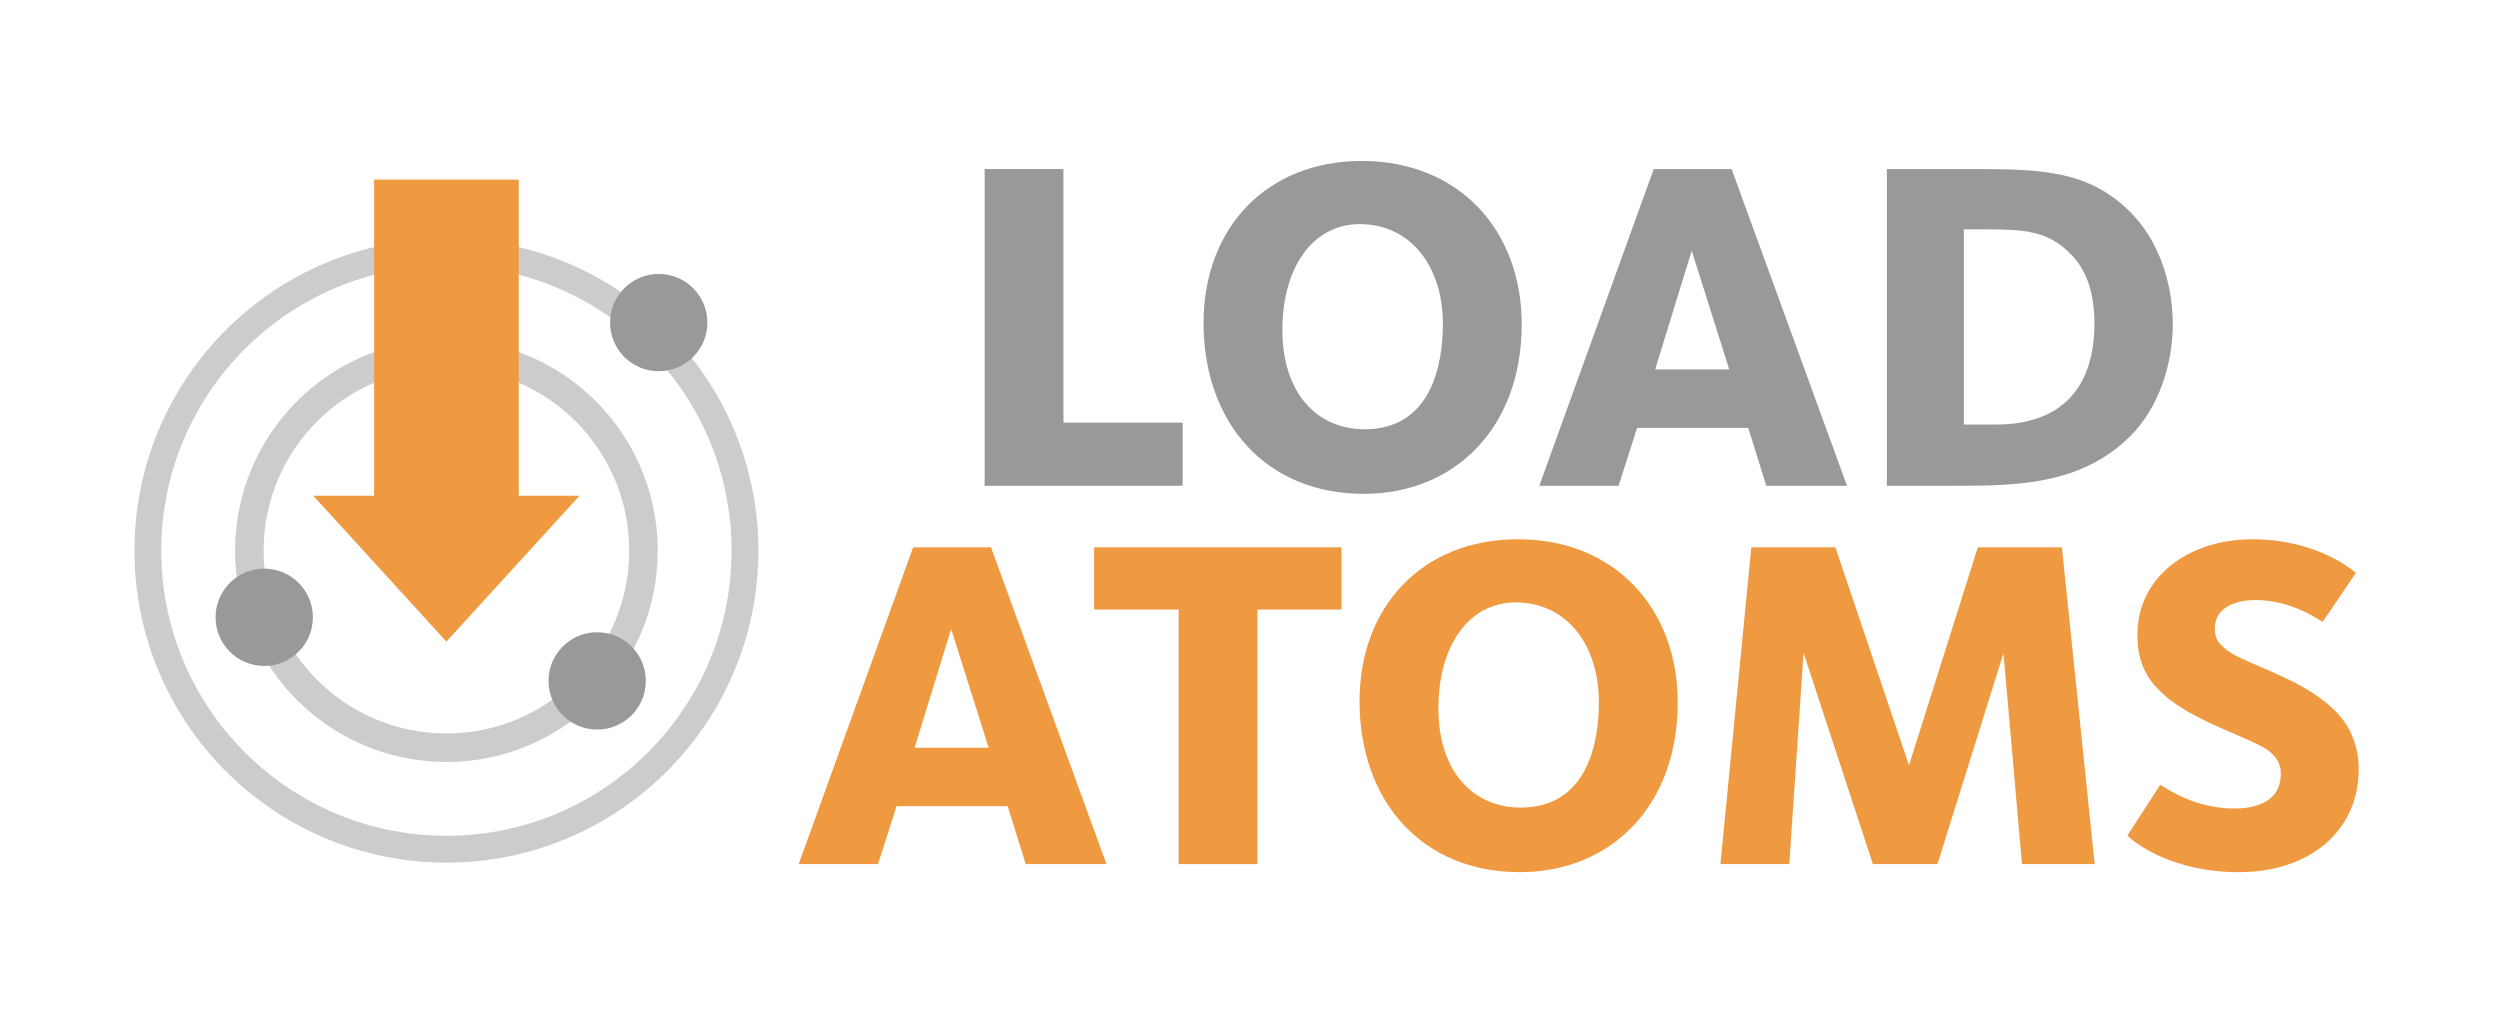
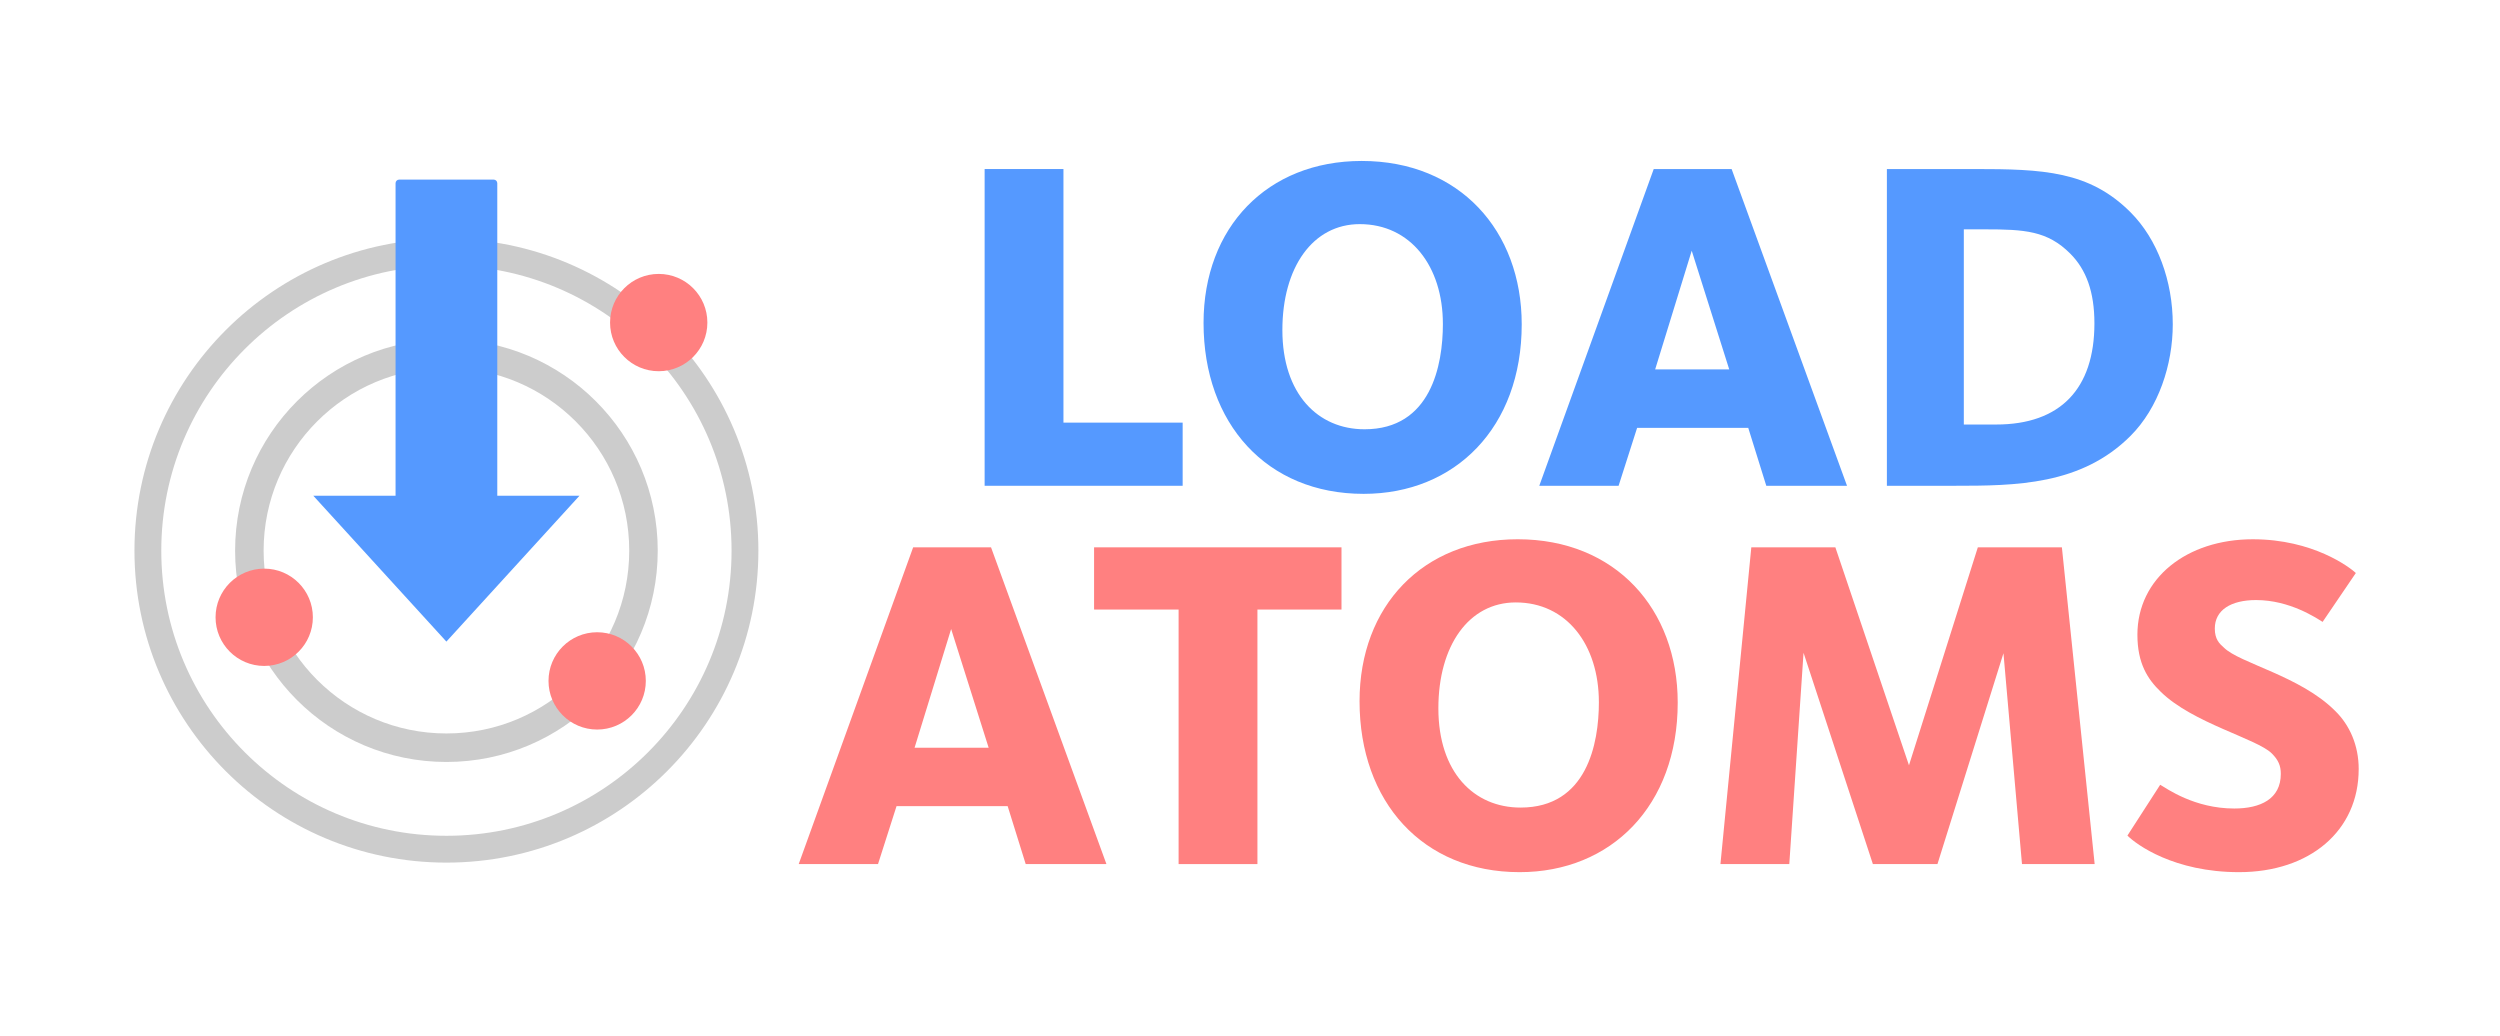
<svg xmlns="http://www.w3.org/2000/svg" xmlns:xlink="http://www.w3.org/1999/xlink" width="52.001mm" height="21.539mm" viewBox="0 0 52.001 21.539" version="1.1" id="svg632">
  <defs id="defs629">
    <rect x="108.128" y="74.338" width="189.224" height="65.327" id="rect1427" />
    <rect x="108.128" y="74.338" width="189.224" height="65.327" id="rect1427-7" />
  </defs>
  <g id="layer1" transform="translate(-21.85626,-18.50426)">
    <g id="g357" transform="translate(-0.2629855,-0.1967953)">
-       <g aria-label="LOAD" transform="matrix(0.2645833,0,0,0.2645833,1.201554,0)" id="text1425" style="font-weight:800;font-size:37.333px;font-family:'Foundry Sterling';-inkscape-font-specification:'Foundry Sterling, Ultra-Bold';text-align:center;white-space:pre;shape-inside:url(#rect1427);display:inline;fill:#999999;stroke-width:0;stroke-linecap:round">
-         <path d="m 172.034,108.871 v -4.965 h -9.371 V 83.97 h -6.197 v 24.901 z" id="path304" />
-         <path d="m 198.69,96.178 c 0,-7.355 -4.891,-12.843 -12.581,-12.843 -7.429,0 -12.432,5.227 -12.432,12.731 0,7.915 4.965,13.44 12.581,13.44 7.205,0 12.432,-5.227 12.432,-13.328 z m -6.197,-0.037 c 0,3.248 -0.933,8.288 -6.16,8.288 -3.659,0 -6.459,-2.763 -6.459,-7.803 0,-4.928 2.389,-8.325 6.085,-8.325 3.995,0 6.533,3.323 6.533,7.84 z" id="path306" />
-         <path d="m 224.263,108.871 -9.072,-24.901 h -6.123 l -8.997,24.901 h 6.235 l 1.456,-4.555 h 8.736 l 1.419,4.555 z m -9.259,-9.147 h -5.824 l 2.875,-9.333 z" id="path308" />
-         <path d="m 249.873,96.178 c 0,-3.397 -1.195,-6.683 -3.323,-8.811 -3.248,-3.248 -6.869,-3.397 -12.283,-3.397 h -6.869 v 24.901 h 5.301 c 4.816,0 9.968,-0.037 13.851,-3.92 2.203,-2.203 3.323,-5.6 3.323,-8.773 z m -6.16,-0.075 c 0,5.152 -2.688,7.952 -7.728,7.952 h -2.539 V 88.711 h 1.643 c 3.136,0 4.928,0.112 6.72,1.904 1.269,1.269 1.904,3.024 1.904,5.488 z" id="path310" />
+       <g aria-label="LOAD" transform="matrix(0.2645833,0,0,0.2645833,1.201554,0)" id="text1425" style="font-weight:800;font-size:37.333px;font-family:'Foundry Sterling';-inkscape-font-specification:'Foundry Sterling, Ultra-Bold';text-align:center;white-space:pre;shape-inside:url(#rect1427);display:inline;fill:#5599ff;stroke-width:0;stroke-linecap:round">
+         <path d="m 172.034,108.871 v -4.965 h -9.371 V 83.97 h -6.197 v 24.901 z" id="path304" style="fill:#5599ff" />
+         <path d="m 198.69,96.178 c 0,-7.355 -4.891,-12.843 -12.581,-12.843 -7.429,0 -12.432,5.227 -12.432,12.731 0,7.915 4.965,13.44 12.581,13.44 7.205,0 12.432,-5.227 12.432,-13.328 z m -6.197,-0.037 c 0,3.248 -0.933,8.288 -6.16,8.288 -3.659,0 -6.459,-2.763 -6.459,-7.803 0,-4.928 2.389,-8.325 6.085,-8.325 3.995,0 6.533,3.323 6.533,7.84 z" id="path306" style="fill:#5599ff" />
+         <path d="m 224.263,108.871 -9.072,-24.901 h -6.123 l -8.997,24.901 h 6.235 l 1.456,-4.555 h 8.736 l 1.419,4.555 z m -9.259,-9.147 h -5.824 l 2.875,-9.333 z" id="path308" style="fill:#5599ff" />
+         <path d="m 249.873,96.178 c 0,-3.397 -1.195,-6.683 -3.323,-8.811 -3.248,-3.248 -6.869,-3.397 -12.283,-3.397 h -6.869 v 24.901 h 5.301 c 4.816,0 9.968,-0.037 13.851,-3.92 2.203,-2.203 3.323,-5.6 3.323,-8.773 z m -6.16,-0.075 c 0,5.152 -2.688,7.952 -7.728,7.952 h -2.539 V 88.711 h 1.643 c 3.136,0 4.928,0.112 6.72,1.904 1.269,1.269 1.904,3.024 1.904,5.488 z" id="path310" style="fill:#5599ff" />
      </g>
-       <g aria-label="ATOMS" transform="matrix(0.2645833,0,0,0.2645833,1.458379,7.868771)" id="text1425-9" style="font-weight:800;font-size:37.333px;font-family:'Foundry Sterling';-inkscape-font-specification:'Foundry Sterling, Ultra-Bold';text-align:center;white-space:pre;shape-inside:url(#rect1427-7);display:inline;fill:#ef9940;stroke-width:0;stroke-linecap:round">
-         <path d="m 165.071,108.871 -9.072,-24.901 h -6.123 l -8.997,24.901 h 6.235 l 1.456,-4.555 h 8.736 l 1.419,4.555 z m -9.259,-9.147 h -5.824 l 2.875,-9.333 z" id="path313" />
-         <path d="m 183.551,88.861 v -4.891 h -19.451 v 4.891 h 6.645 v 20.011 h 6.197 V 88.861 Z" id="path315" />
-         <path d="m 209.983,96.178 c 0,-7.355 -4.891,-12.843 -12.581,-12.843 -7.429,0 -12.432,5.227 -12.432,12.731 0,7.915 4.965,13.44 12.581,13.44 7.205,0 12.432,-5.227 12.432,-13.328 z m -6.197,-0.037 c 0,3.248 -0.933,8.288 -6.16,8.288 -3.659,0 -6.459,-2.763 -6.459,-7.803 0,-4.928 2.389,-8.325 6.085,-8.325 3.995,0 6.533,3.323 6.533,7.84 z" id="path317" />
-         <path d="m 242.761,108.871 -2.576,-24.901 h -6.608 l -5.413,17.136 -5.787,-17.136 h -6.608 l -2.427,24.901 h 5.413 l 1.12,-16.613 5.451,16.613 h 5.077 l 5.189,-16.576 1.456,16.576 z" id="path319" />
-         <path d="m 263.519,101.405 c 0,-1.867 -0.709,-3.472 -1.867,-4.592 -2.725,-2.725 -7.504,-3.733 -8.736,-4.965 -0.336,-0.299 -0.709,-0.635 -0.709,-1.493 0,-1.456 1.269,-2.24 3.248,-2.24 2.651,0 4.741,1.419 5.227,1.717 l 2.613,-3.845 c -0.485,-0.448 -3.36,-2.651 -8.101,-2.651 -5.189,0 -9.072,3.061 -9.072,7.504 0,2.277 0.821,3.509 1.829,4.48 2.501,2.464 7.579,3.696 8.736,4.853 0.523,0.523 0.709,0.971 0.709,1.605 0,1.979 -1.605,2.725 -3.659,2.725 -3.136,0 -5.301,-1.568 -5.824,-1.867 l -2.576,3.995 c 0.709,0.709 3.659,2.875 8.773,2.875 5.563,0 9.408,-3.248 9.408,-8.101 z" id="path321" />
+       <g aria-label="ATOMS" transform="matrix(0.2645833,0,0,0.2645833,1.458379,7.868771)" id="text1425-9" style="font-weight:800;font-size:37.333px;font-family:'Foundry Sterling';-inkscape-font-specification:'Foundry Sterling, Ultra-Bold';text-align:center;white-space:pre;shape-inside:url(#rect1427-7);display:inline;fill:#ff8080;stroke-width:0;stroke-linecap:round">
+         <path d="m 165.071,108.871 -9.072,-24.901 h -6.123 l -8.997,24.901 h 6.235 l 1.456,-4.555 h 8.736 l 1.419,4.555 z m -9.259,-9.147 h -5.824 l 2.875,-9.333 z" id="path313" style="fill:#ff8080" />
+         <path d="m 183.551,88.861 v -4.891 h -19.451 v 4.891 h 6.645 v 20.011 h 6.197 V 88.861 Z" id="path315" style="fill:#ff8080" />
+         <path d="m 209.983,96.178 c 0,-7.355 -4.891,-12.843 -12.581,-12.843 -7.429,0 -12.432,5.227 -12.432,12.731 0,7.915 4.965,13.44 12.581,13.44 7.205,0 12.432,-5.227 12.432,-13.328 z m -6.197,-0.037 c 0,3.248 -0.933,8.288 -6.16,8.288 -3.659,0 -6.459,-2.763 -6.459,-7.803 0,-4.928 2.389,-8.325 6.085,-8.325 3.995,0 6.533,3.323 6.533,7.84 z" id="path317" style="fill:#ff8080" />
+         <path d="m 242.761,108.871 -2.576,-24.901 h -6.608 l -5.413,17.136 -5.787,-17.136 h -6.608 l -2.427,24.901 h 5.413 l 1.12,-16.613 5.451,16.613 h 5.077 l 5.189,-16.576 1.456,16.576 z" id="path319" style="fill:#ff8080" />
+         <path d="m 263.519,101.405 c 0,-1.867 -0.709,-3.472 -1.867,-4.592 -2.725,-2.725 -7.504,-3.733 -8.736,-4.965 -0.336,-0.299 -0.709,-0.635 -0.709,-1.493 0,-1.456 1.269,-2.24 3.248,-2.24 2.651,0 4.741,1.419 5.227,1.717 l 2.613,-3.845 c -0.485,-0.448 -3.36,-2.651 -8.101,-2.651 -5.189,0 -9.072,3.061 -9.072,7.504 0,2.277 0.821,3.509 1.829,4.48 2.501,2.464 7.579,3.696 8.736,4.853 0.523,0.523 0.709,0.971 0.709,1.605 0,1.979 -1.605,2.725 -3.659,2.725 -3.136,0 -5.301,-1.568 -5.824,-1.867 l -2.576,3.995 c 0.709,0.709 3.659,2.875 8.773,2.875 5.563,0 9.408,-3.248 9.408,-8.101 z" id="path321" style="fill:#ff8080" />
      </g>
    </g>
    <g id="g420">
      <circle style="fill:none;stroke:#cccccc;stroke-width:0.558;stroke-linecap:round;stroke-dasharray:none" id="path427" cx="31.142" cy="29.958" r="6.21" />
      <circle style="fill:none;stroke:#cccccc;stroke-width:0.593;stroke-linecap:round;stroke-dasharray:none" id="path427-0" cx="31.142" cy="29.958" r="4.099" />
-       <circle style="fill:#999999;stroke:none;stroke-width:0.814;stroke-linecap:round;stroke-dasharray:none" id="path3353" cx="27.352" cy="31.344" r="1.012" />
-       <use x="0" y="0" xlink:href="#path3353" id="use3355" transform="translate(8.205852,-6.130174)" style="fill:#808080" />
-       <use x="0" y="0" xlink:href="#path3353" id="use3357" transform="translate(6.925408,1.323213)" style="fill:#808080" />
+       <circle style="fill:#ff8080;stroke:none;stroke-width:0.814;stroke-linecap:round;stroke-dasharray:none" id="path3353" cx="27.352" cy="31.344" r="1.012" />
+       <use x="0" y="0" xlink:href="#path3353" id="use3355" transform="translate(8.205852,-6.130174)" style="fill:#ffaaaa" />
+       <use x="0" y="0" xlink:href="#path3353" id="use3357" transform="translate(6.925408,1.323213)" style="fill:#ffaaaa" />
    </g>
-     <g id="g361">
-       <rect style="fill:#ef9940;fill-opacity:1;stroke:none;stroke-width:0.495;stroke-linecap:round;stroke-dasharray:none" id="rect2517" width="3.008" height="7.514" x="29.638" y="22.24" rx="0.075" ry="0" />
-       <path style="fill:#ef9940;fill-opacity:1;stroke:none;stroke-width:0.5;stroke-linecap:round;stroke-dasharray:none" id="path3299" d="m 24.596,19.943 c -6.83e-4,0 -1.701,-2.946 -1.701,-2.946 3.41e-4,-5.91e-4 3.402,-5.91e-4 3.402,0 3.42e-4,5.91e-4 -1.7,2.946 -1.701,2.946 z" transform="matrix(1.627569,0,0,1.029923,-8.890365,11.30999)" />
+     <g id="g361" style="fill:#5599ff;fill-opacity:1">
+       <rect style="fill:#5599ff;fill-opacity:1;stroke:none;stroke-width:0.495;stroke-linecap:round;stroke-dasharray:none" id="rect2517" width="2.116" height="7.514" x="30.084" y="22.24" rx="0.075" ry="0.075" />
+       <path style="fill:#5599ff;fill-opacity:1;stroke:none;stroke-width:0.5;stroke-linecap:round;stroke-dasharray:none" id="path3299" d="m 24.596,19.943 c -6.83e-4,0 -1.701,-2.946 -1.701,-2.946 3.41e-4,-5.91e-4 3.402,-5.91e-4 3.402,0 3.42e-4,5.91e-4 -1.7,2.946 -1.701,2.946 z" transform="matrix(1.627569,0,0,1.029923,-8.890365,11.30999)" />
    </g>
  </g>
</svg>
